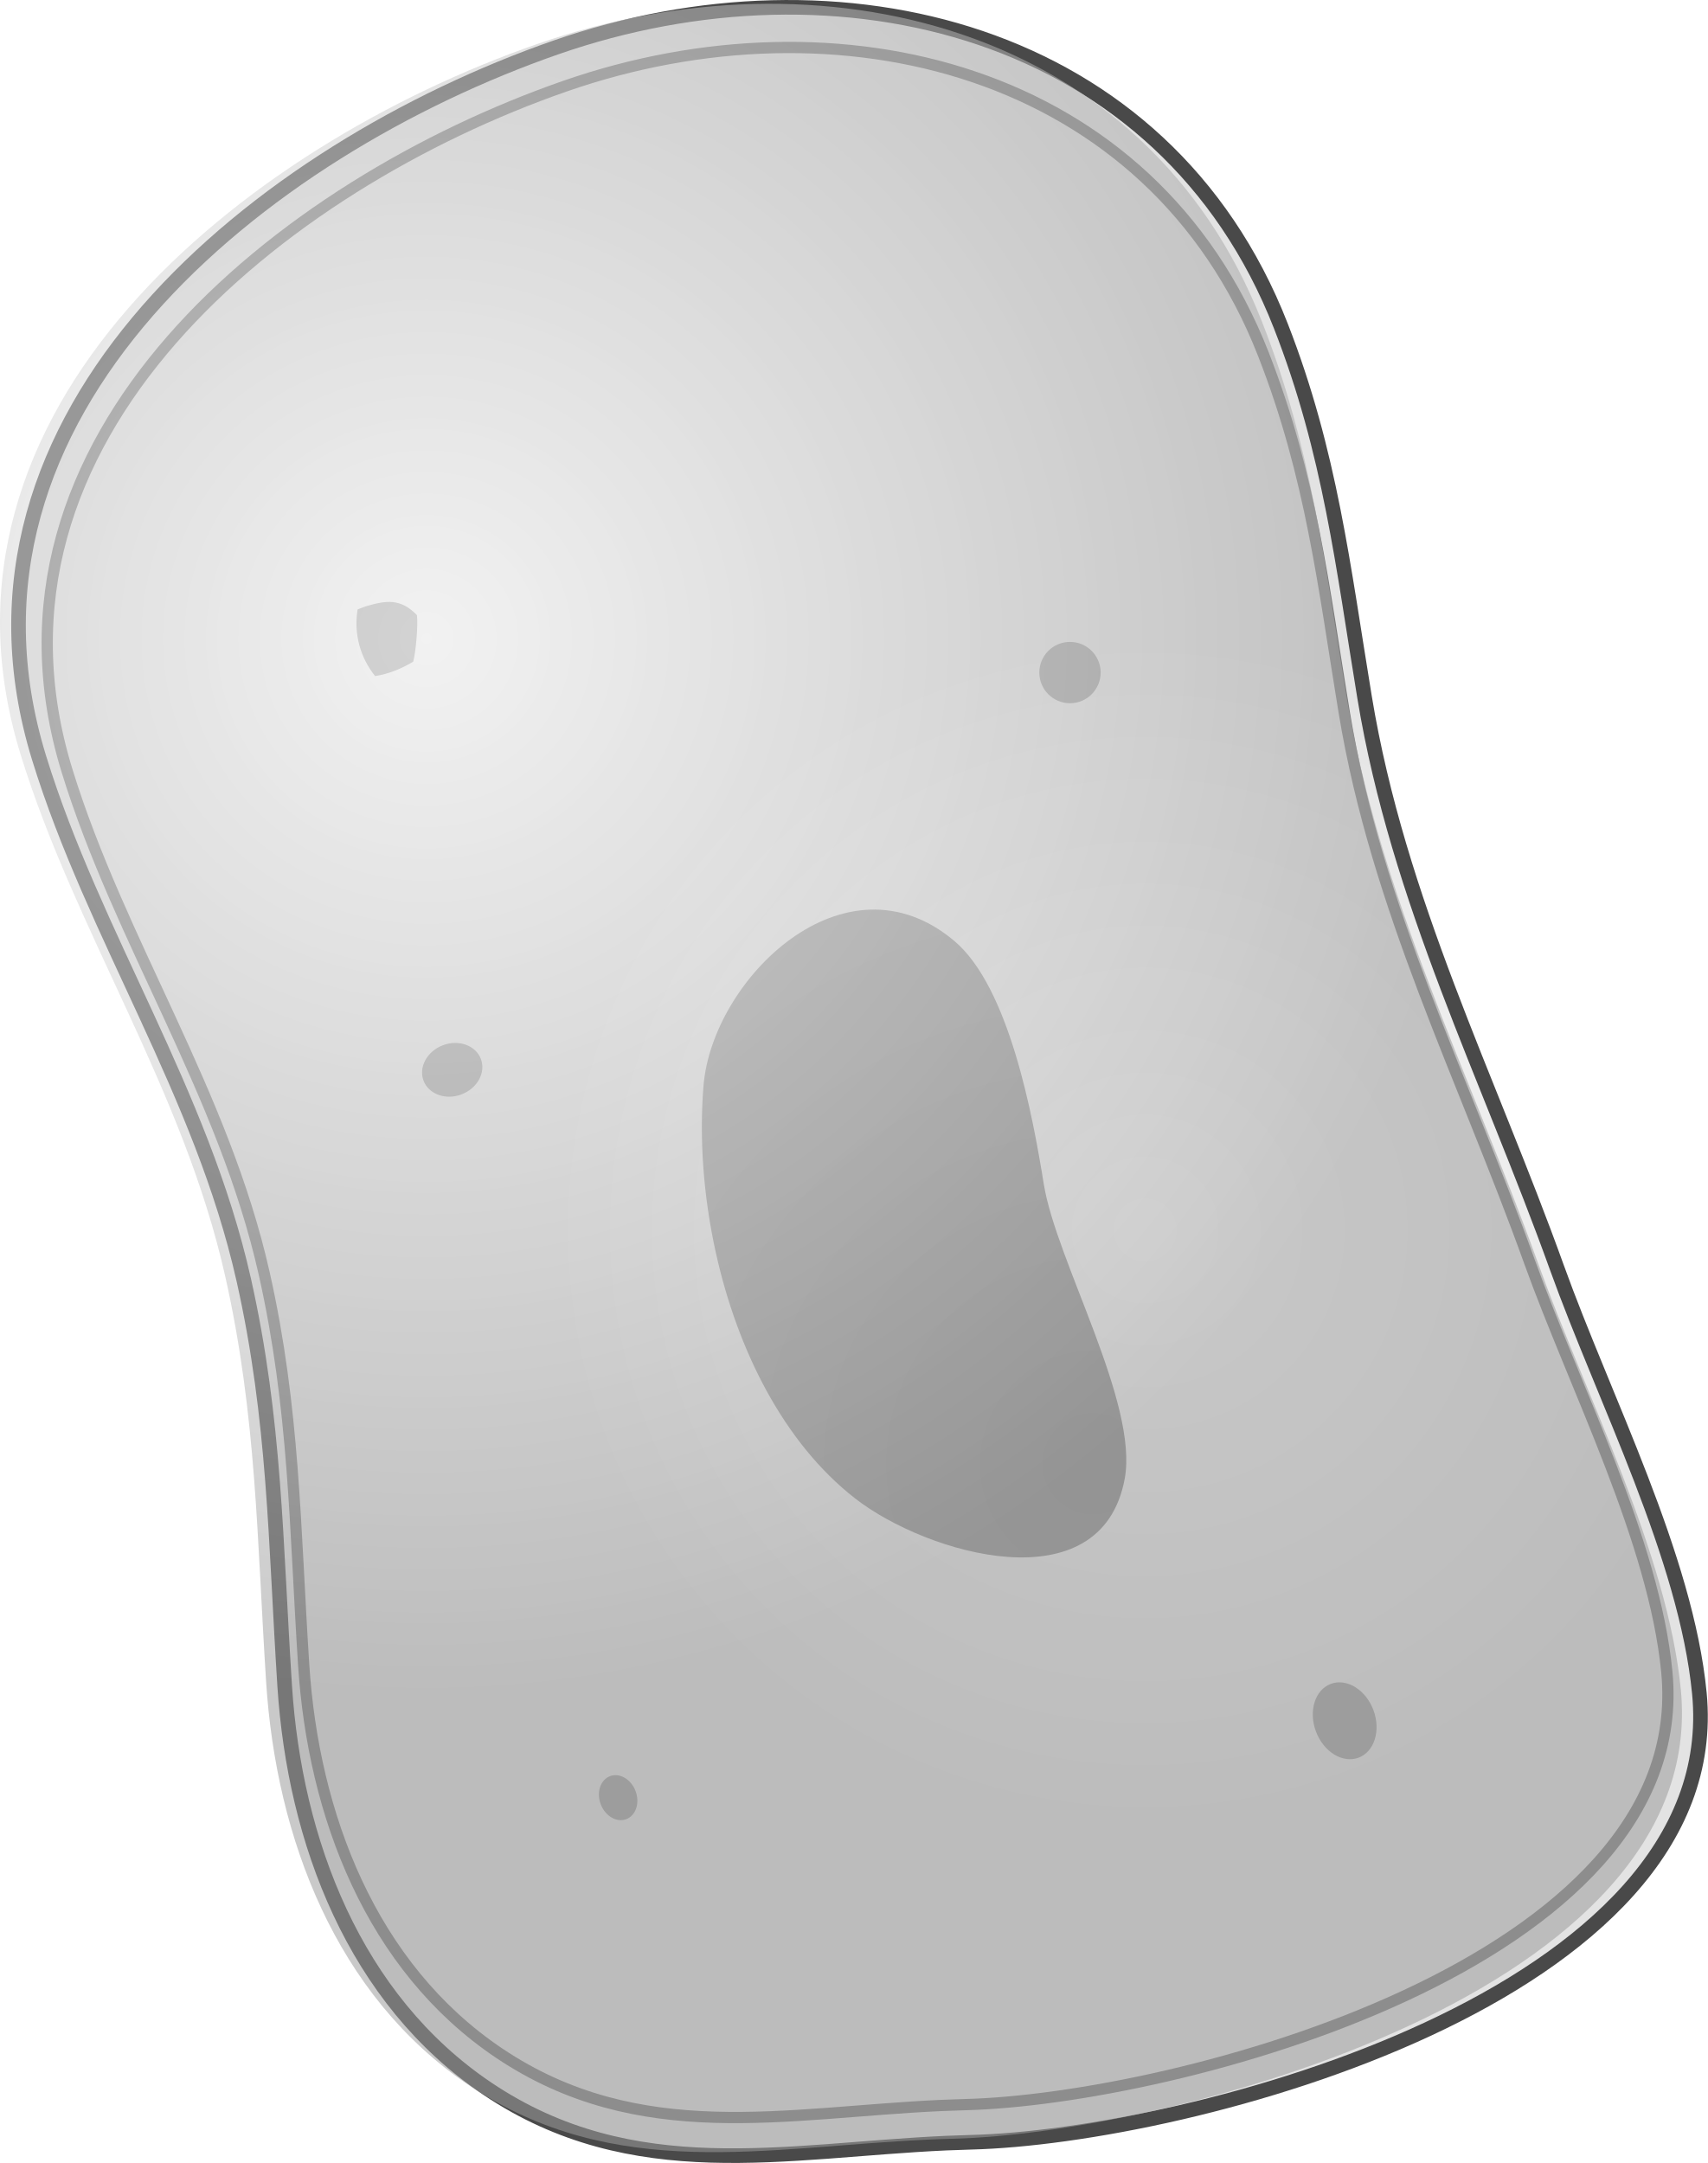
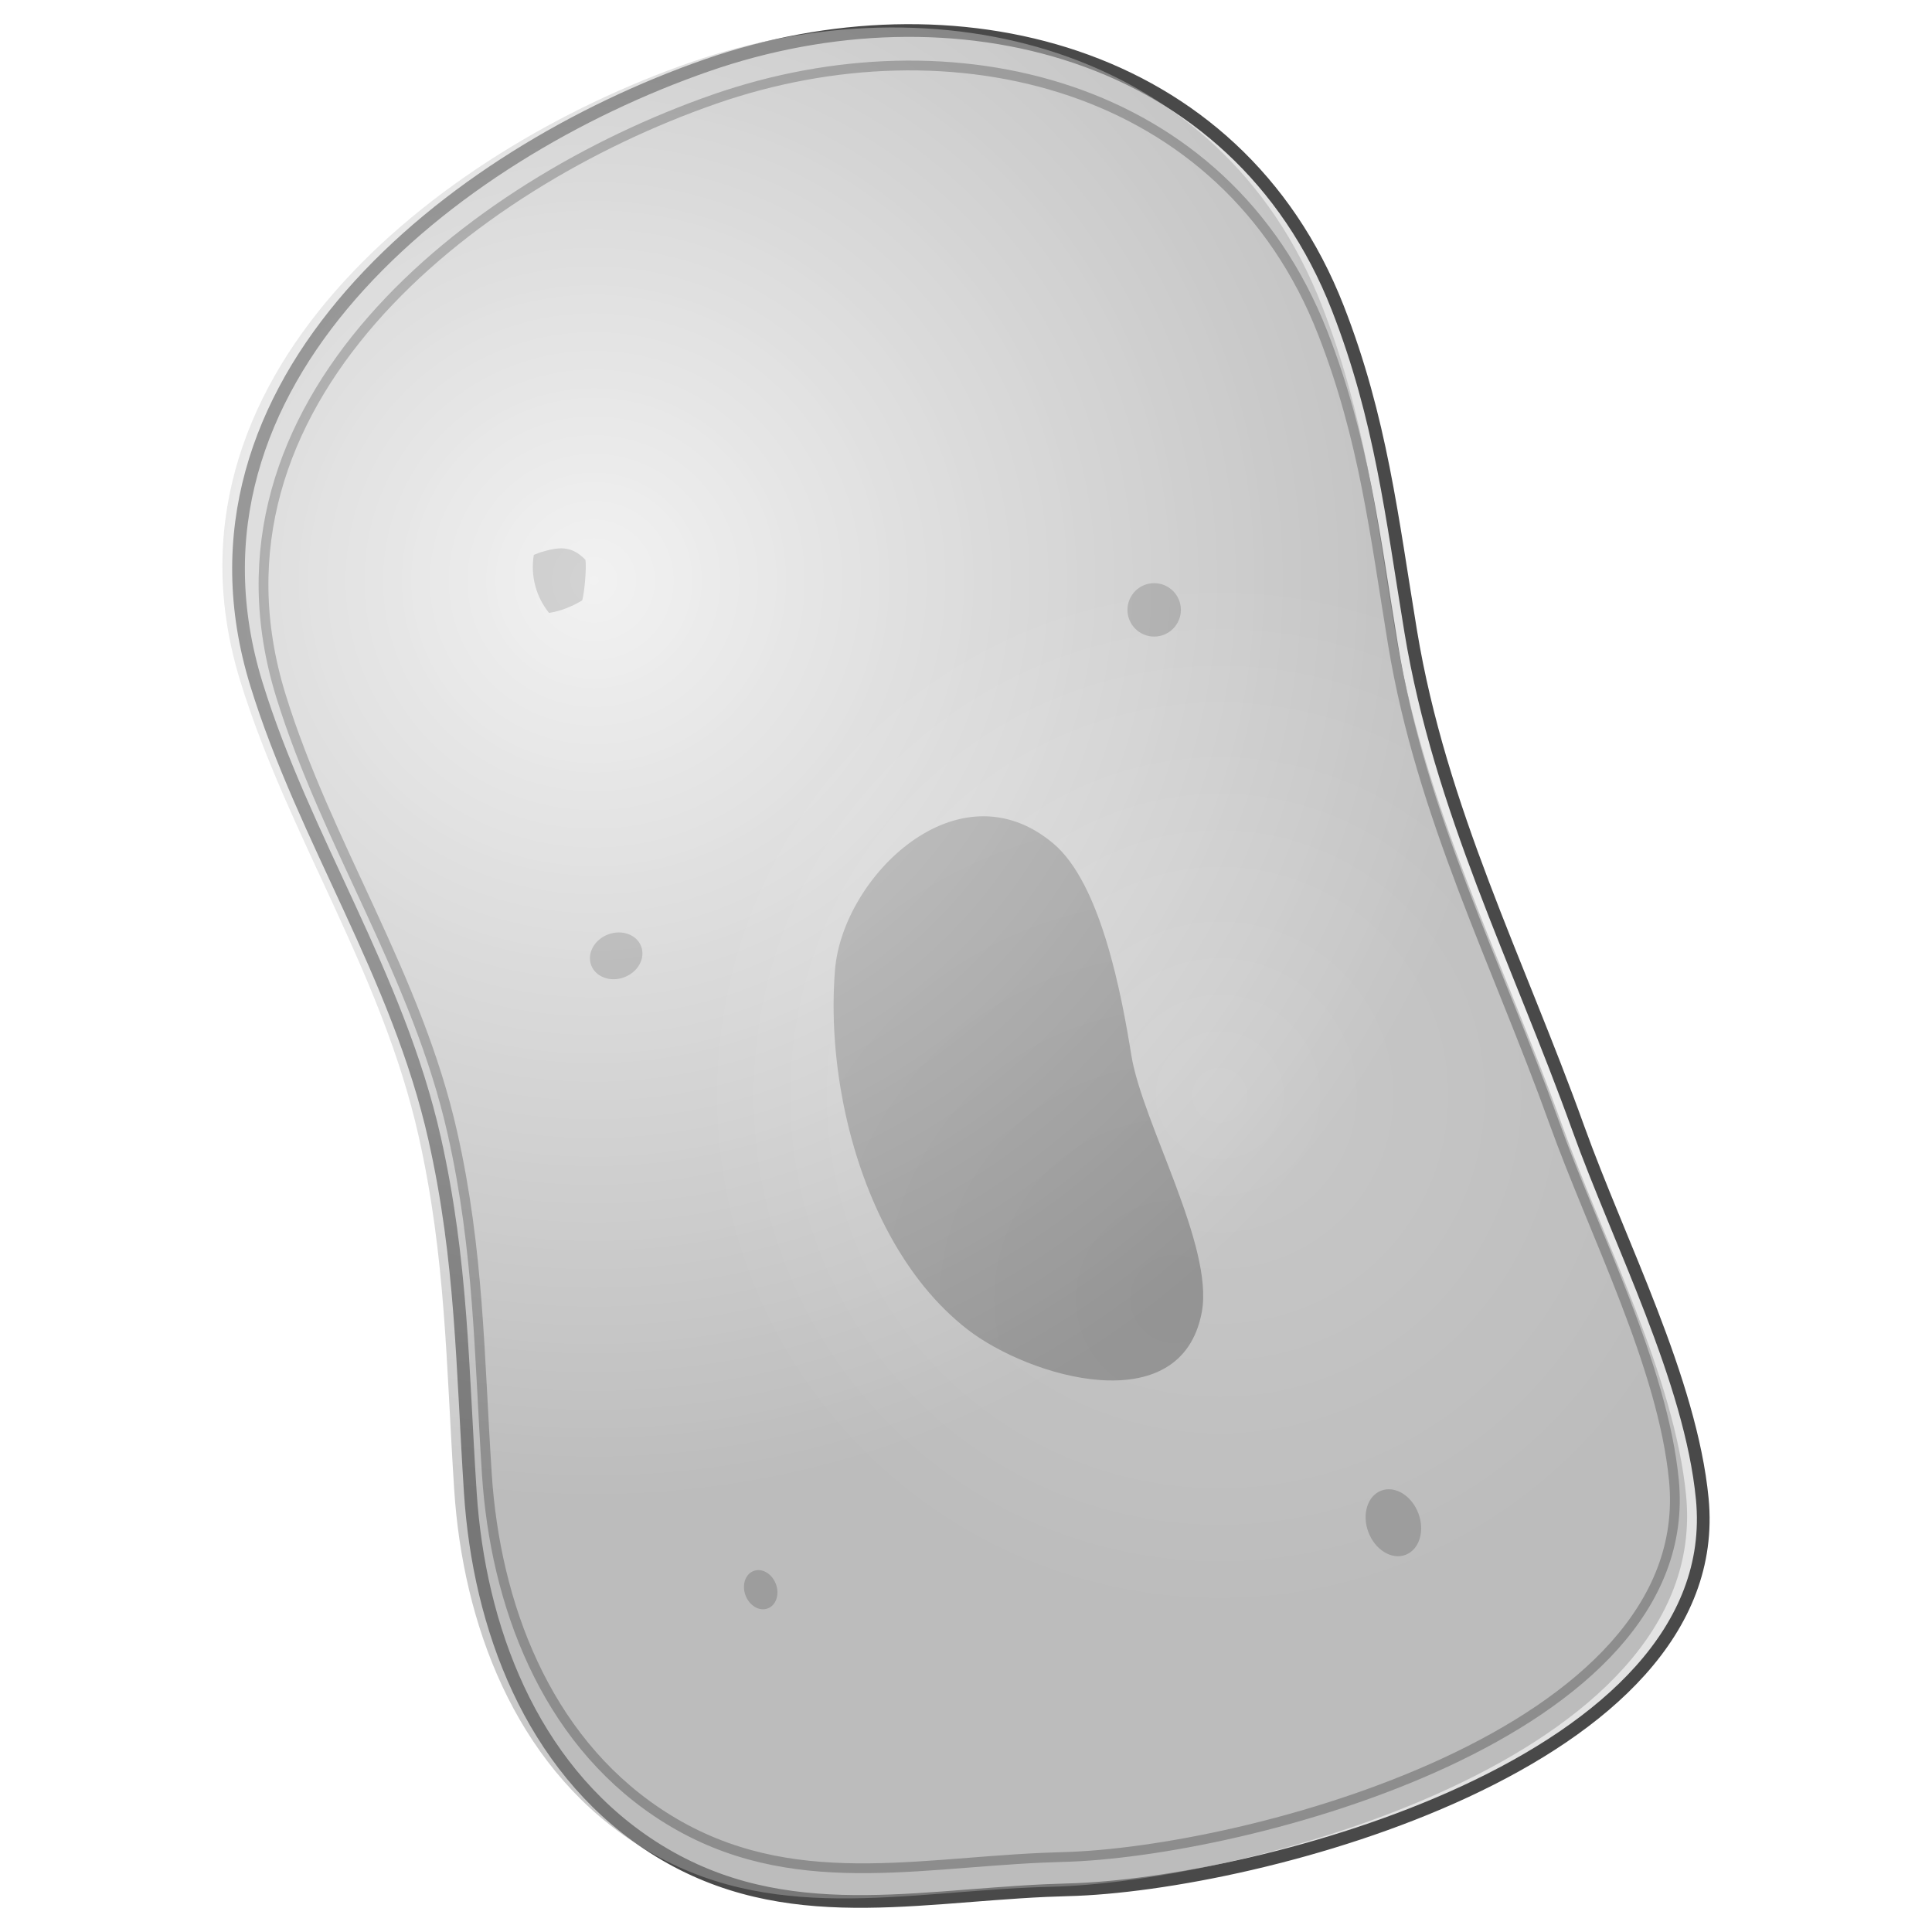
- <svg xmlns="http://www.w3.org/2000/svg" version="1.1" id="Layer_1" width="254.026" height="321.752" viewBox="0 0 254.026 321.752" overflow="visible" enable-background="new 0 0 1435.478 1084.627" xml:space="preserve">
+ <svg xmlns="http://www.w3.org/2000/svg" version="1.1" id="Layer_1" width="330" height="330" viewBox="0 0 330 330" overflow="visible" enable-background="new 0 0 1435.478 1084.627" xml:space="preserve">
  <defs id="defs237" />
  <linearGradient id="XMLID_36_" gradientUnits="userSpaceOnUse" x1="580.649" y1="928.152" x2="1046.348" y2="44.406" gradientTransform="matrix(0.9928,0.1198,-0.1198,0.9928,86.9811,-69.5472)">
    <stop offset="0" style="stop-color:#758BC6" id="stop81" />
    <stop offset="1" style="stop-color:#D2EDF4" id="stop82" />
  </linearGradient>
  <g id="g90" transform="translate(-21.8236,-753.2265)">
    <radialGradient id="XMLID_37_" cx="128.518" cy="1535.831" r="87.405" gradientTransform="matrix(0.9354,-0.3537,0.3537,0.9354,-471.2761,-454.9753)" gradientUnits="userSpaceOnUse">
      <stop offset="0" style="stop-color:#FFFFFF" id="stop83" />
      <stop offset="1" style="stop-color:#e3e3e3;stop-opacity:1;" id="stop84" />
    </radialGradient>
-     <path fill="url(#XMLID_37_)" stroke="#75461c" stroke-width="2.172" d="m 162.522,1072.024 c 1.226,-0.055 2.454,-0.099 3.687,-0.13 32.29,-0.786 112.743,-21.758 108.386,-66.794 -1.958,-20.238 -14.164,-43.77 -21.188,-63.309 -10.248,-28.506 -23.6,-54.498 -28.606,-84.815 -3.203,-19.394 -5.08,-36.372 -12.465,-55.271 -17.339,-44.363 -65.809,-56.06 -107.859,-41.411 -43.47,15.145 -92.762,54.04 -76.838,105.674 8.174,26.51 24.164,49.682 30.445,77.658 4.686,20.865 4.7,38.98 6.085,60.395 1.492,23.062 10.353,46.609 30.184,59.93 21.612,14.515 44.282,9.161 68.169,8.073 z" id="path84" style="fill:url(#XMLID_37_);stroke:#494949;stroke-opacity:1" />
-     <path fill="none" stroke="#c7982f" stroke-width="1.674" d="m 161.764,1066.424 c 1.182,-0.054 2.365,-0.097 3.553,-0.127 31.113,-0.756 108.634,-20.964 104.437,-64.359 -1.887,-19.5 -13.647,-42.175 -20.416,-61.002 -9.876,-27.468 -22.741,-52.514 -27.564,-81.724 -3.085,-18.688 -4.895,-35.047 -12.012,-53.258 -16.707,-42.748 -63.409,-54.018 -103.927,-39.904 -41.887,14.594 -89.383,52.071 -74.04,101.824 7.877,25.543 23.286,47.872 29.337,74.83 4.514,20.104 4.528,37.56 5.862,58.192 1.439,22.221 9.976,44.911 29.084,57.747 20.826,13.986 42.669,8.827 65.686,7.781 z" id="path85" style="stroke:#7b7b7b;stroke-opacity:1" />
    <radialGradient id="XMLID_38_" cx="108.97" cy="1565.626" r="95.609" gradientTransform="matrix(0.9354,-0.3537,0.3537,0.9354,-471.2761,-454.9753)" gradientUnits="userSpaceOnUse">
      <stop offset="0.006" style="stop-color:#898989;stop-opacity:1;" id="stop85" />
      <stop offset="0.978" style="stop-color:#9d9d9d;stop-opacity:1;" id="stop86" />
    </radialGradient>
-     <path fill="url(#XMLID_38_)" d="m 128.316,939.634 c 3.182,14.316 10.015,28.162 20.7,36.489 10.633,8.283 36.624,15.898 40.103,-2.934 2.077,-11.246 -10.195,-32.407 -12.039,-43.83 -1.627,-10.084 -5.133,-29.299 -13.325,-36.181 -16.295,-13.693 -35.988,5.688 -37.29,21.562 -0.637,7.761 -0.034,16.41 1.851,24.894 z" id="path86" style="fill:url(#XMLID_38_)" />
-     <path fill="#e88f52" d="m 75.017,843.874 c -0.605,3.727 0.436,7.217 2.601,9.92 2.015,-0.309 3.933,-1.102 5.67,-2.144 0.388,-1.438 0.746,-5.463 0.55,-6.926 -2.455,-2.521 -4.554,-2.198 -7.602,-1.311" id="path87" style="fill:#9d9d9d;fill-opacity:1" />
-     <circle fill="#e88f52" cx="180.977" cy="853.272" r="4.561" id="circle87" style="fill:#9d9d9d;fill-opacity:1" />
-     <ellipse transform="matrix(0.9354,-0.3536,0.3536,0.9354,-353.5696,106.1923)" fill="#e88f52" cx="113.802" cy="1020.613" rx="2.77" ry="3.42" id="ellipse87" style="fill:#9d9d9d;fill-opacity:1" />
-     <ellipse transform="matrix(0.9354,-0.3536,0.3536,0.9354,-342.5106,143.6258)" fill="#e88f52" cx="221.823" cy="1009.203" rx="4.561" ry="5.864" id="ellipse88" style="fill:#9d9d9d;fill-opacity:1" />
-     <ellipse transform="matrix(0.9354,-0.3535,0.3535,0.9354,-316.7748,90.3972)" fill="#e88f52" cx="89.083" cy="912.4" rx="4.561" ry="3.909" id="ellipse89" style="fill:#9d9d9d;fill-opacity:1" />
    <radialGradient id="XMLID_39_" cx="59.66" cy="1415.773" r="160.371" gradientTransform="matrix(0.9354,-0.3537,0.3537,0.9354,-471.2761,-454.9753)" gradientUnits="userSpaceOnUse">
      <stop offset="0" style="stop-color:#FFFFFF" id="stop89" />
      <stop offset="0.978" style="stop-color:#9d9d9d;stop-opacity:1;" id="stop90" />
    </radialGradient>
-     <path opacity="0.55" fill="url(#XMLID_39_)" d="m 159.767,1071.504 c 1.226,-0.056 2.454,-0.101 3.686,-0.13 32.291,-0.787 112.743,-21.759 108.386,-66.795 -1.957,-20.237 -14.162,-43.77 -21.187,-63.309 -10.249,-28.508 -23.601,-54.5 -28.606,-84.815 -3.203,-19.394 -5.08,-36.372 -12.466,-55.27 -17.339,-44.364 -65.807,-56.062 -107.857,-41.412 -43.472,15.144 -92.763,54.04 -76.839,105.675 8.174,26.507 24.164,49.681 30.446,77.658 4.685,20.865 4.7,38.979 6.084,60.395 1.493,23.06 10.353,46.608 30.184,59.928 21.612,14.514 44.28,9.161 68.169,8.075 z" id="path90" style="fill:url(#XMLID_39_)" />
+     <g id="g1" transform="translate(37.98677,4.124204)">
+       <path fill="url(#XMLID_37_)" stroke="#75461c" stroke-width="2.172" d="m 162.522,1072.024 c 1.226,-0.055 2.454,-0.099 3.687,-0.13 32.29,-0.786 112.743,-21.758 108.386,-66.794 -1.958,-20.238 -14.164,-43.77 -21.188,-63.309 -10.248,-28.506 -23.6,-54.498 -28.606,-84.815 -3.203,-19.394 -5.08,-36.372 -12.465,-55.271 -17.339,-44.363 -65.809,-56.06 -107.859,-41.411 -43.47,15.145 -92.762,54.04 -76.838,105.674 8.174,26.51 24.164,49.682 30.445,77.658 4.686,20.865 4.7,38.98 6.085,60.395 1.492,23.062 10.353,46.609 30.184,59.93 21.612,14.515 44.282,9.161 68.169,8.073 z" id="path84" style="fill:url(#XMLID_37_);stroke:#494949;stroke-opacity:1" />
+       <path fill="none" stroke="#c7982f" stroke-width="1.674" d="m 161.764,1066.424 c 1.182,-0.054 2.365,-0.097 3.553,-0.127 31.113,-0.756 108.634,-20.964 104.437,-64.359 -1.887,-19.5 -13.647,-42.175 -20.416,-61.002 -9.876,-27.468 -22.741,-52.514 -27.564,-81.724 -3.085,-18.688 -4.895,-35.047 -12.012,-53.258 -16.707,-42.748 -63.409,-54.018 -103.927,-39.904 -41.887,14.594 -89.383,52.071 -74.04,101.824 7.877,25.543 23.286,47.872 29.337,74.83 4.514,20.104 4.528,37.56 5.862,58.192 1.439,22.221 9.976,44.911 29.084,57.747 20.826,13.986 42.669,8.827 65.686,7.781 z" id="path85" style="stroke:#7b7b7b;stroke-opacity:1" />
+       <path fill="url(#XMLID_38_)" d="m 128.316,939.634 c 3.182,14.316 10.015,28.162 20.7,36.489 10.633,8.283 36.624,15.898 40.103,-2.934 2.077,-11.246 -10.195,-32.407 -12.039,-43.83 -1.627,-10.084 -5.133,-29.299 -13.325,-36.181 -16.295,-13.693 -35.988,5.688 -37.29,21.562 -0.637,7.761 -0.034,16.41 1.851,24.894 z" id="path86" style="fill:url(#XMLID_38_)" />
+       <path fill="#e88f52" d="m 75.017,843.874 c -0.605,3.727 0.436,7.217 2.601,9.92 2.015,-0.309 3.933,-1.102 5.67,-2.144 0.388,-1.438 0.746,-5.463 0.55,-6.926 -2.455,-2.521 -4.554,-2.198 -7.602,-1.311" id="path87" style="fill:#9d9d9d;fill-opacity:1" />
+       <circle fill="#e88f52" cx="180.977" cy="853.272" r="4.561" id="circle87" style="fill:#9d9d9d;fill-opacity:1" />
+       <ellipse transform="matrix(0.9354,-0.3536,0.3536,0.9354,-353.5696,106.1923)" fill="#e88f52" cx="113.802" cy="1020.613" rx="2.77" ry="3.42" id="ellipse87" style="fill:#9d9d9d;fill-opacity:1" />
+       <ellipse transform="matrix(0.9354,-0.3536,0.3536,0.9354,-342.5106,143.6258)" fill="#e88f52" cx="221.823" cy="1009.203" rx="4.561" ry="5.864" id="ellipse88" style="fill:#9d9d9d;fill-opacity:1" />
+       <ellipse transform="matrix(0.9354,-0.3535,0.3535,0.9354,-316.7748,90.3972)" fill="#e88f52" cx="89.083" cy="912.4" rx="4.561" ry="3.909" id="ellipse89" style="fill:#9d9d9d;fill-opacity:1" />
+       <path opacity="0.55" fill="url(#XMLID_39_)" d="m 159.767,1071.504 c 1.226,-0.056 2.454,-0.101 3.686,-0.13 32.291,-0.787 112.743,-21.759 108.386,-66.795 -1.957,-20.237 -14.162,-43.77 -21.187,-63.309 -10.249,-28.508 -23.601,-54.5 -28.606,-84.815 -3.203,-19.394 -5.08,-36.372 -12.466,-55.27 -17.339,-44.364 -65.807,-56.062 -107.857,-41.412 -43.472,15.144 -92.763,54.04 -76.839,105.675 8.174,26.507 24.164,49.681 30.446,77.658 4.685,20.865 4.7,38.979 6.084,60.395 1.493,23.06 10.353,46.608 30.184,59.928 21.612,14.514 44.28,9.161 68.169,8.075 z" id="path90" style="fill:url(#XMLID_39_)" />
+     </g>
  </g>
  <linearGradient id="XMLID_40_" gradientUnits="userSpaceOnUse" x1="1204.856" y1="631.065" x2="1354.748" y2="346.62">
    <stop offset="0.006" style="stop-color:#466EB5" id="stop106" />
    <stop offset="0.494" style="stop-color:#C7E9F2" id="stop107" />
    <stop offset="1" style="stop-color:#FFFFFF" id="stop108" />
  </linearGradient>
  <text xml:space="preserve" style="font-size:13.333px;line-height:1.25;font-family:'DejaVu Sans';-inkscape-font-specification:'DejaVu Sans';text-align:center;text-decoration:none;text-decoration-line:none;text-decoration-color:#000000;letter-spacing:0px;word-spacing:0px;text-anchor:middle;fill:#000000;stroke:#000000;stroke-width:0;stroke-linecap:butt;stroke-linejoin:miter;stroke-opacity:1;stop-color:#000000" x="148.159" y="-157.738" id="text237">
    <tspan id="tspan237" x="148.159" y="-157.738">https://openclipart.org/detail/340489/organization-levels-of-a-mouse</tspan>
  </text>
</svg>
